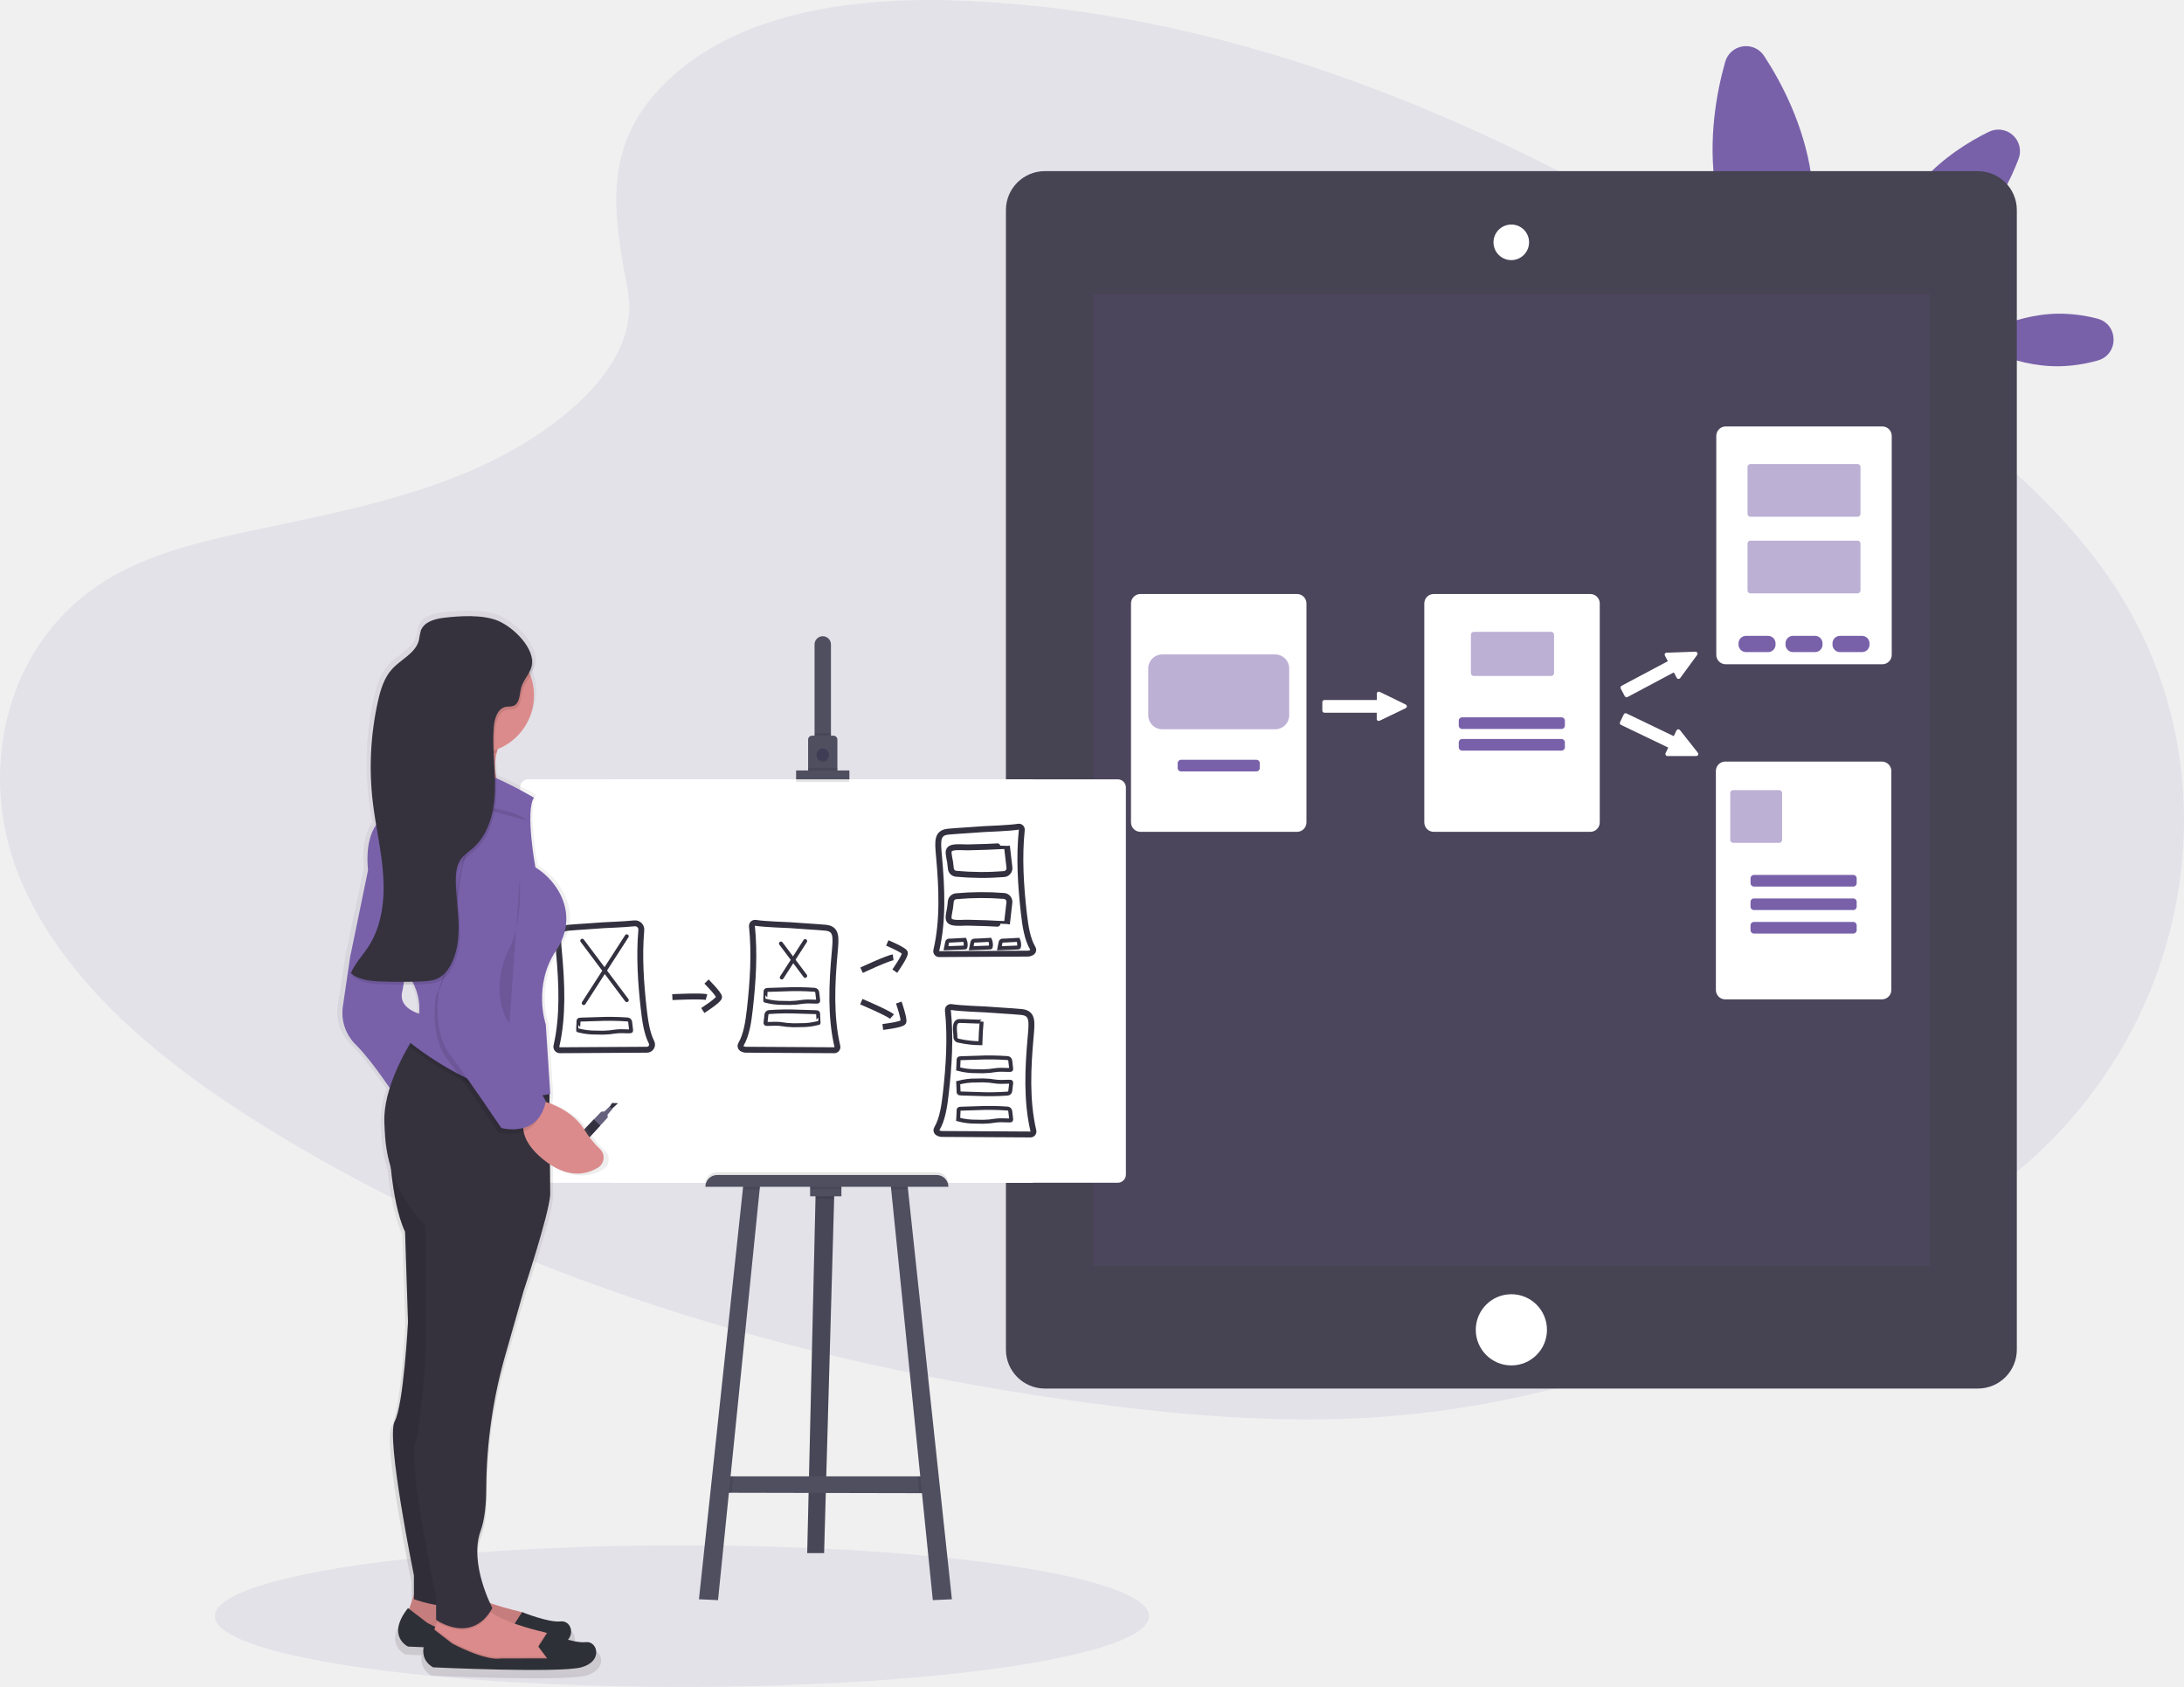
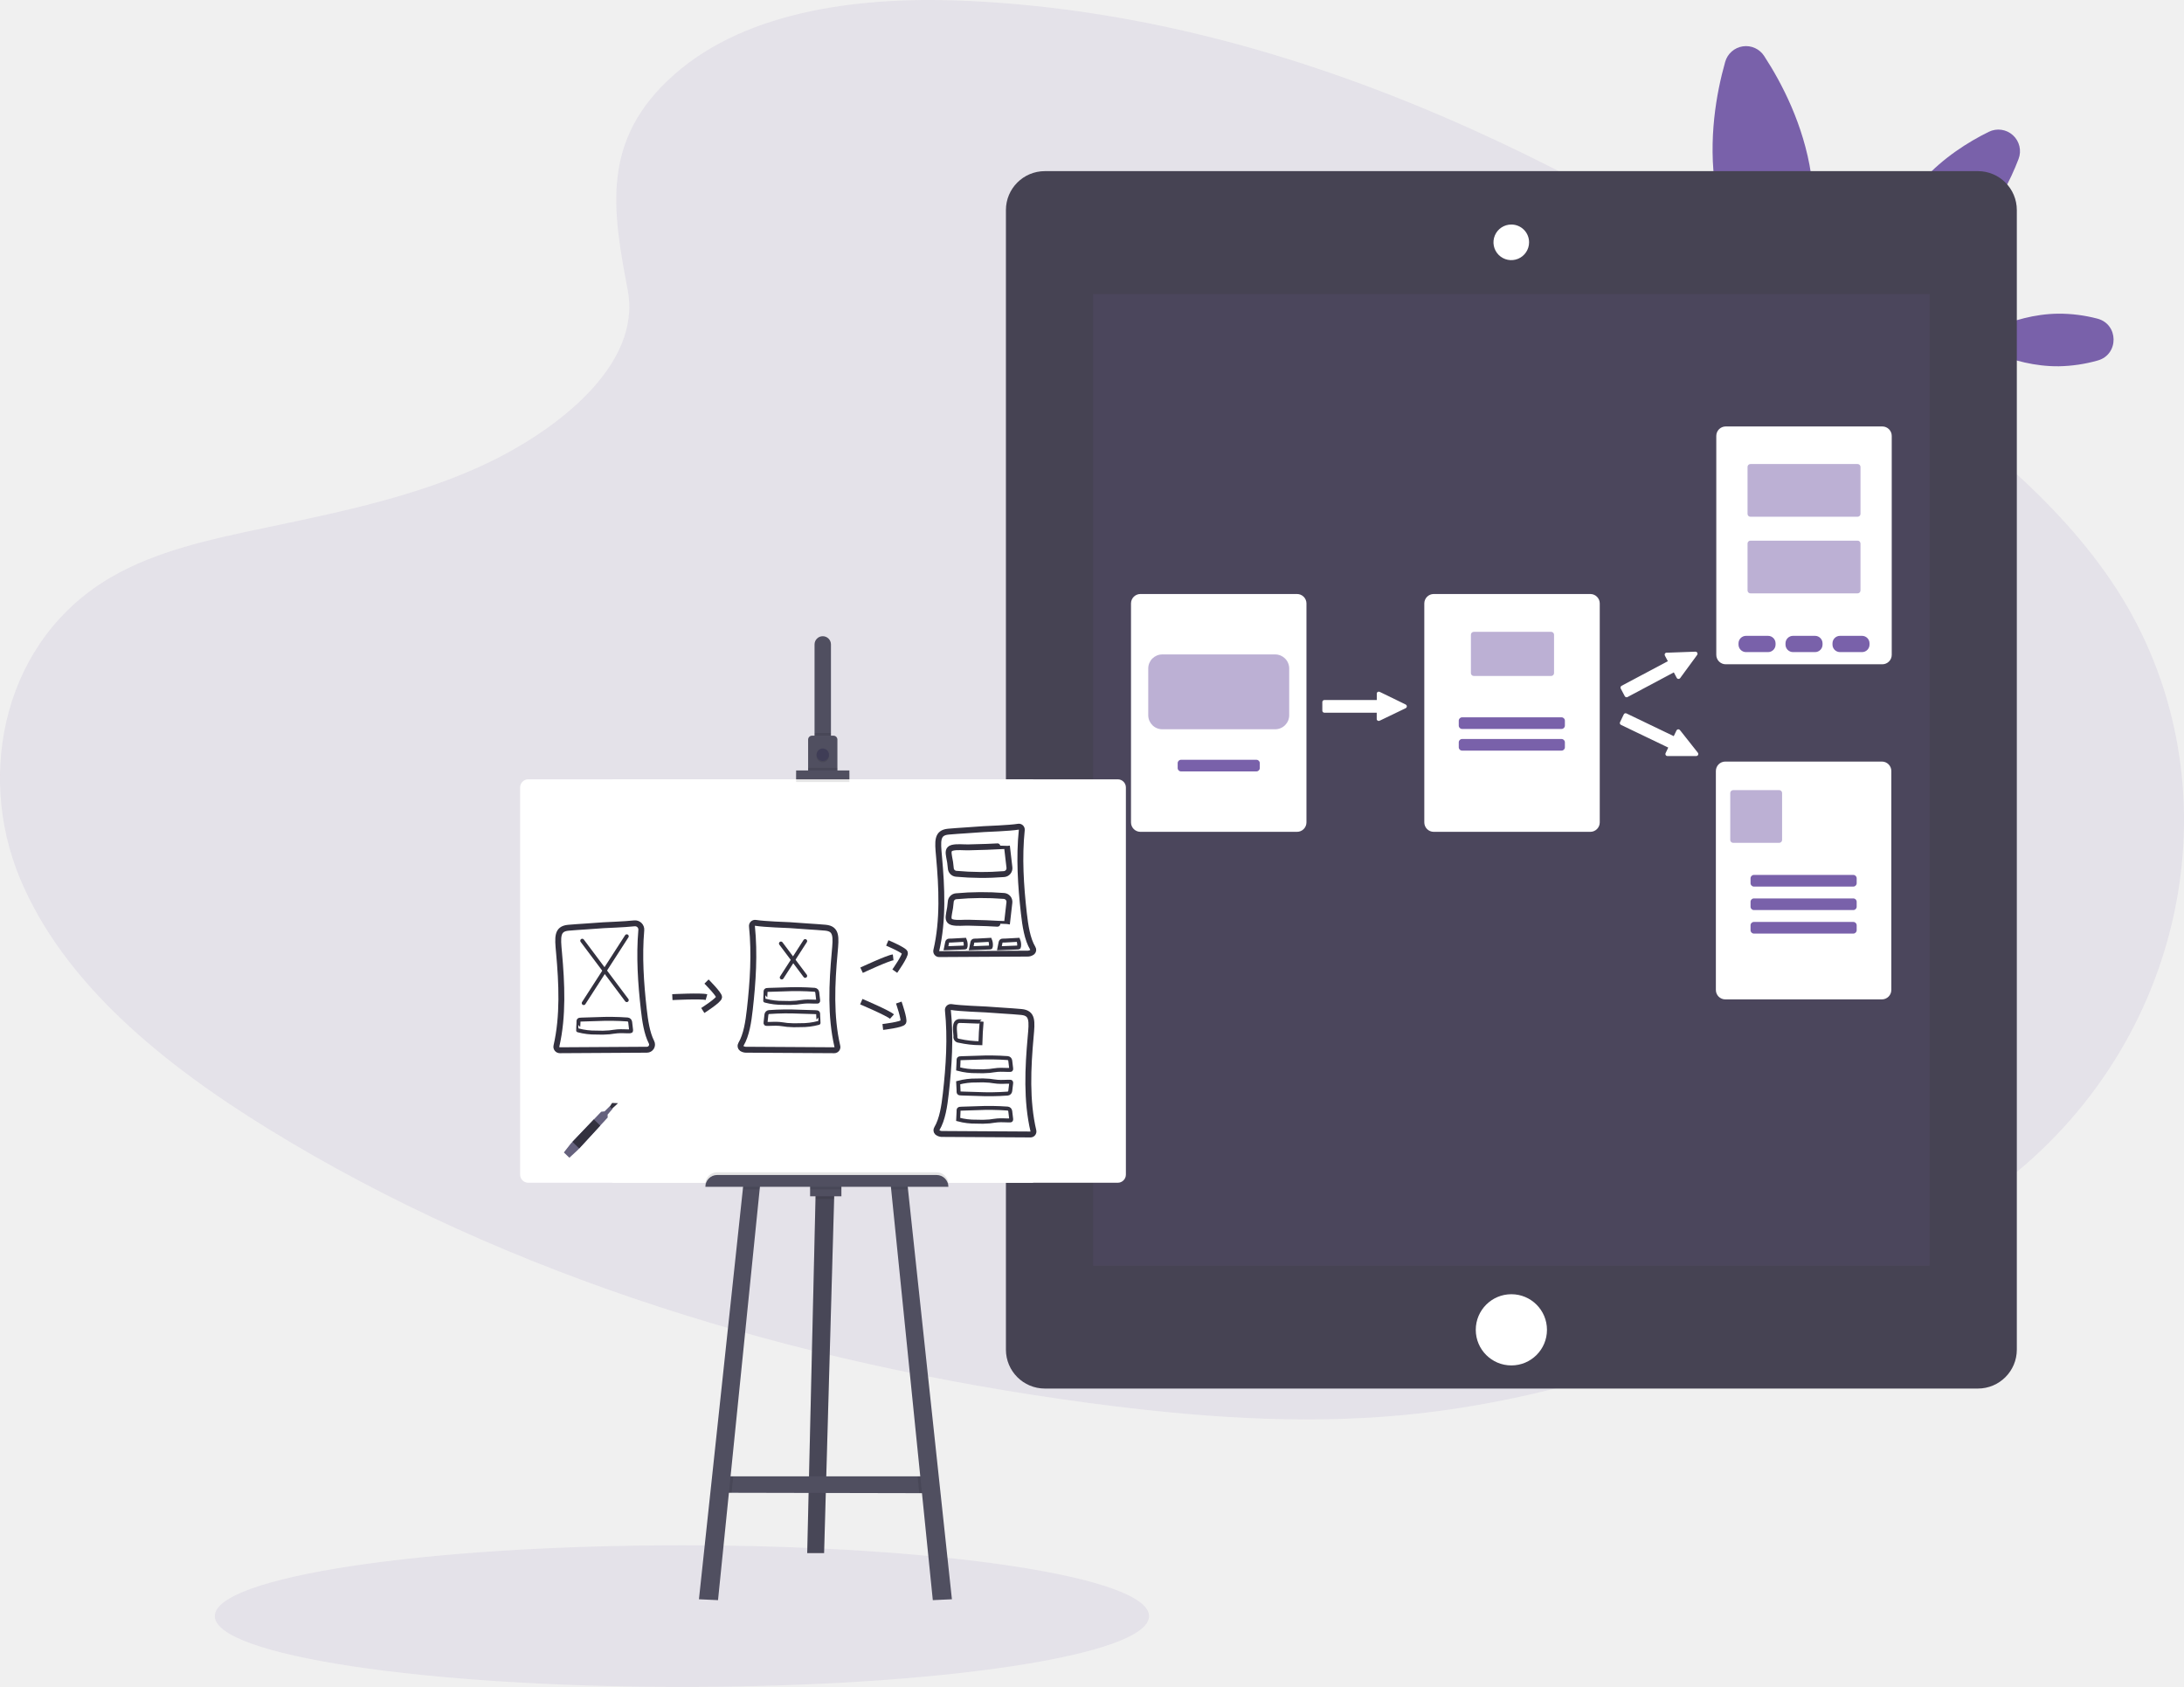
<svg xmlns="http://www.w3.org/2000/svg" id="a6f4e524-a1b8-434a-a0ca-43acb27f4769" data-name="Layer 1" width="1110.46" height="857.68" viewBox="0 0 1110.46 857.68">
  <defs>
    <linearGradient id="ed123d47-1cc8-43ee-8efc-264e01b6d696" x1="2277.26" y1="874.51" x2="2277.26" y2="331.66" gradientTransform="translate(-1992)" gradientUnits="userSpaceOnUse">
      <stop offset="0" stop-color="gray" stop-opacity="0.25" />
      <stop offset="0.54" stop-color="gray" stop-opacity="0.12" />
      <stop offset="1" stop-color="gray" stop-opacity="0.1" />
    </linearGradient>
  </defs>
  <ellipse cx="346.73" cy="821.68" rx="237.5" ry="36" fill="#7961aa" opacity="0.1" />
  <path d="M387.66,59C425.33,25.8,484.47,19,538.31,21.68,707.39,30,860,110.67,992.05,201.94c47.8,33.05,94.86,68.65,125.88,114.16,63.16,92.62,44.42,220.94-43.4,297.24-29.88,26-66.1,45.87-103.28,63.51-66.12,31.37-137.46,56.55-212.5,63.72-53.51,5.11-107.68.95-160.88-6.18-148.64-19.92-294.54-64-416.82-139.37C127.42,562,76.87,520.86,54.76,467.37s-8-121.27,46.81-152.92c22.65-13.1,49.73-19,76.24-24.57,39-8.17,78.68-16.23,113.9-32.84,36.37-17.17,79.44-50.36,72.24-88.34C356.22,127.93,350,92.14,387.66,59Z" transform="translate(-44.77 -21.16)" fill="#7961aa" opacity="0.1" />
  <path d="M965.6,109.62c6.76,44.56-12.05,84.37-12.05,84.37S923.78,161.56,917,117c-3.79-25,.46-48.48,4.92-64.3a11,11,0,0,1,19.89-3C950.78,63.46,961.81,84.63,965.6,109.62Z" transform="translate(-44.77 -21.16)" fill="#7961aa" />
  <path d="M1091.3,180.64a76.91,76.91,0,0,1,19.85,2.51c10.91,2.8,11.08,18.25.23,21.29a77.15,77.15,0,0,1-19.79,2.94c-24.53.27-44.56-12.89-44.56-12.89S1066.77,180.91,1091.3,180.64Z" transform="translate(-44.77 -21.16)" fill="#7961aa" />
  <path d="M1022.32,112.9c-22.83,25.09-27.66,57.88-27.66,57.88s32.18-7.9,55-33c10.58-11.63,17.3-24.91,21.46-35.81A11,11,0,0,0,1056,88.17C1045.48,93.34,1032.9,101.27,1022.32,112.9Z" transform="translate(-44.77 -21.16)" fill="#7961aa" />
  <rect x="511.46" y="87.01" width="514" height="618.97" rx="19.8" fill="#464353" />
  <rect x="555.8" y="149.45" width="425.32" height="494.09" fill="#7961aa" opacity="0.1" />
  <circle cx="768.46" cy="676.12" r="18.1" fill="#fff" />
  <path d="M813.23,152.92a8.55,8.55,0,1,1,8.55-8.55A8.57,8.57,0,0,1,813.23,152.92Z" transform="translate(-44.77 -21.16)" fill="#fff" />
  <path d="M813.23,136.32a8.05,8.05,0,1,1-8.05,8.05,8.06,8.06,0,0,1,8.05-8.05m0-1a9.05,9.05,0,1,0,9,9.05,9,9,0,0,0-9-9.05Z" transform="translate(-44.77 -21.16)" fill="#fff" />
  <rect x="575.56" y="302.51" width="88.21" height="119.92" rx="4.3" fill="#fff" stroke="#fff" stroke-miterlimit="10" />
  <rect x="583.83" y="332.73" width="71.67" height="38.05" rx="7.14" fill="#7961aa" opacity="0.5" />
  <rect x="598.79" y="386.3" width="41.75" height="5.91" rx="1.69" fill="#7961aa" />
  <rect x="724.69" y="302.51" width="88.21" height="119.92" rx="4.3" fill="#fff" stroke="#fff" stroke-miterlimit="10" />
  <rect x="747.89" y="321.24" width="42.27" height="22.44" rx="1.46" fill="#7961aa" opacity="0.5" />
  <rect x="741.71" y="364.71" width="53.96" height="5.91" rx="1.69" fill="#7961aa" />
  <rect x="741.71" y="375.73" width="53.96" height="5.91" rx="1.69" fill="#7961aa" />
  <rect x="873.15" y="217.32" width="88.21" height="119.92" rx="4.3" fill="#fff" stroke="#fff" stroke-miterlimit="10" />
  <rect x="888.54" y="235.93" width="57.43" height="26.8" rx="1.46" fill="#7961aa" opacity="0.5" />
  <rect x="888.54" y="274.88" width="57.43" height="26.8" rx="1.46" fill="#7961aa" opacity="0.5" />
  <rect x="883.95" y="323.28" width="18.84" height="8.27" rx="3.83" fill="#7961aa" />
  <rect x="907.84" y="323.28" width="18.84" height="8.27" rx="3.83" fill="#7961aa" />
  <rect x="931.73" y="323.28" width="18.84" height="8.27" rx="3.83" fill="#7961aa" />
  <rect x="872.94" y="387.7" width="88.21" height="119.92" rx="4.3" fill="#fff" stroke="#fff" stroke-miterlimit="10" />
  <rect x="879.75" y="401.72" width="26.36" height="26.8" rx="1.46" fill="#7961aa" opacity="0.5" />
  <rect x="890.07" y="444.84" width="53.96" height="5.91" rx="1.69" fill="#7961aa" />
  <rect x="890.07" y="456.79" width="53.96" height="5.91" rx="1.69" fill="#7961aa" />
  <rect x="890.07" y="468.74" width="53.96" height="5.91" rx="1.69" fill="#7961aa" />
  <path d="M759.29,380.77l-1.35.65L747,386.68l-1,.47a.54.54,0,0,1-.73-.29.59.59,0,0,1,0-.2v-3.11a.53.53,0,0,0-.53-.53H718.15a.54.54,0,0,1-.54-.53V378.1a.54.54,0,0,1,.54-.53h26.62a.54.54,0,0,0,.53-.54v-3.18a.65.65,0,0,1,0-.2.54.54,0,0,1,.73-.28l1,.47,10.91,5.31,1.35.66A.53.53,0,0,1,759.29,380.77Z" transform="translate(-44.77 -21.16)" fill="#fff" stroke="#fff" stroke-miterlimit="10" />
  <path d="M907.32,353.8l-.88,1.21-7.16,9.76-.63.87a.55.55,0,0,1-.78.09.48.48,0,0,1-.12-.16l-1.46-2.74a.55.55,0,0,0-.73-.23l-23.5,12.51a.53.53,0,0,1-.72-.22L869.28,371a.53.53,0,0,1,.22-.72L893,357.79a.53.53,0,0,0,.22-.72l-1.49-2.81a.35.35,0,0,1-.06-.19.52.52,0,0,1,.51-.59l1.07,0,12.12-.44,1.5-.05A.53.53,0,0,1,907.32,353.8Z" transform="translate(-44.77 -21.16)" fill="#fff" stroke="#fff" stroke-miterlimit="10" />
  <path d="M907.24,405.06h-1.49l-12.11,0h-1.07a.53.53,0,0,1-.53-.57.45.45,0,0,1,.05-.19l1.34-2.81a.53.53,0,0,0-.25-.71l-24-11.52a.54.54,0,0,1-.25-.72l1.9-3.95a.52.52,0,0,1,.71-.25l24,11.53a.55.55,0,0,0,.72-.25l1.38-2.87a.52.52,0,0,1,.89-.1l.67.83,7.53,9.52.93,1.18A.53.53,0,0,1,907.24,405.06Z" transform="translate(-44.77 -21.16)" fill="#fff" stroke="#fff" stroke-miterlimit="10" />
  <polygon points="424.19 606.65 424.11 609.58 419.01 789.65 410.43 789.65 414.64 609.58 414.72 606.2 424.19 606.65" fill="#504f60" />
  <polygon points="424.19 606.65 424.11 609.58 419.01 789.65 410.43 789.65 414.64 609.58 414.72 606.2 424.19 606.65" opacity="0.1" />
  <polygon points="473.84 759.19 467.42 759.17 371.97 758.97 366.89 758.96 369.59 750.61 473.16 750.61 473.84 759.19" fill="#504f60" />
  <polygon points="424.19 606.65 424.11 609.58 414.64 609.58 414.72 606.2 424.19 606.65" opacity="0.1" />
  <rect x="411.9" y="602.25" width="15.91" height="5.98" fill="#504f60" />
  <polygon points="372.82 750.61 371.97 758.97 366.89 758.96 369.59 750.61 372.82 750.61" opacity="0.1" />
  <polygon points="386.52 602.14 386.25 604.73 365.08 813.56 355.38 813.11 377.69 604.73 377.94 602.36 386.52 602.14" fill="#504f60" />
  <polygon points="473.84 759.19 467.42 759.17 466.55 750.61 473.16 750.61 473.84 759.19" opacity="0.1" />
  <polygon points="484 813.11 474.29 813.56 453.12 604.73 452.86 602.14 461.43 602.36 461.68 604.73 484 813.11" fill="#504f60" />
  <rect x="311.38" y="396.23" width="213.91" height="205.11" fill="#fff" />
  <rect x="264.46" y="396.23" width="308" height="205.11" rx="4.13" fill="#fff" />
  <path d="M467.27,348.8v49.53h-8.34V348.8a4.17,4.17,0,1,1,8.34,0Z" transform="translate(-44.77 -21.16)" fill="#504f60" />
  <rect x="414.16" y="372.66" width="8.35" height="4.51" opacity="0.1" />
  <path d="M470.55,397.2v16.36H455.66V397.2a2,2,0,0,1,2-2h10.83A2,2,0,0,1,470.55,397.2Z" transform="translate(-44.77 -21.16)" fill="#504f60" />
  <circle cx="418.33" cy="384.39" r="3.16" opacity="0.1" />
  <circle cx="418.33" cy="383.71" r="3.16" fill="#3f3d56" />
  <rect x="410.89" y="390.37" width="14.89" height="2.03" opacity="0.1" />
  <rect x="404.79" y="393.08" width="27.08" height="4.51" opacity="0.1" />
  <rect x="404.79" y="391.72" width="27.08" height="4.51" fill="#504f60" />
  <path d="M364.63,596H476.21a6,6,0,0,1,6,6v0a0,0,0,0,1,0,0H358.65a0,0,0,0,1,0,0v0A6,6,0,0,1,364.63,596Z" opacity="0.1" />
  <polygon points="377.94 602.36 386.52 602.14 386.25 604.73 377.69 604.73 377.94 602.36" opacity="0.1" />
  <rect x="411.9" y="602.25" width="15.91" height="2.48" opacity="0.1" />
  <polygon points="461.68 604.73 453.12 604.73 452.86 602.14 461.43 602.36 461.68 604.73" opacity="0.1" />
  <path d="M364.63,597.4H476.21a6,6,0,0,1,6,6v0a0,0,0,0,1,0,0H358.65a0,0,0,0,1,0,0v0a6,6,0,0,1,6-6Z" fill="#504f60" />
  <path d="M562.59,441.48a1.49,1.49,0,0,1,1.71,1.64c-1.45,14-.52,28.34,1.05,42.31.73,6.39,1.72,13.15,4.55,17.89a1.51,1.51,0,0,1-.2,1.86,4,4,0,0,1-2.78.83l-44.63.25a1.49,1.49,0,0,1-1.46-1.84c3.59-15.3,2.82-32,1.38-47.87-.71-7.81-1.12-12,4.71-12.55,6-.54,12-.79,18-1.29C546.36,442.59,557.9,442.25,562.59,441.48Z" transform="translate(-44.77 -21.16)" fill="#fff" stroke="#33313f" stroke-miterlimit="10" stroke-width="3" />
  <path d="M528.44,533.17a1.49,1.49,0,0,0-1.71,1.64c1.45,14,.52,28.34-1.06,42.31-.72,6.39-1.71,13.15-4.54,17.9a1.49,1.49,0,0,0,.2,1.85,4,4,0,0,0,2.78.83l44.63.26a1.51,1.51,0,0,0,1.46-1.85c-3.59-15.3-2.82-32-1.38-47.87.71-7.81,1.12-12-4.71-12.55s-12-.79-18-1.29C544.67,534.28,533.13,533.94,528.44,533.17Z" transform="translate(-44.77 -21.16)" fill="#fff" stroke="#33313f" stroke-miterlimit="10" stroke-width="3" />
  <path d="M541.55,558.93a132.37,132.37,0,0,1,15.56.19,1.47,1.47,0,0,1,1.32,1.3l.49,4.09a.58.58,0,0,1-.12.53.55.55,0,0,1-.38.1c-2.18.06-4.36-.19-6.53,0-1.35.11-2.69.37-4,.52a47.75,47.75,0,0,1-6.66.12,33.56,33.56,0,0,1-9.27-1.14s.18-3.39.18-3.71c0-1.58-.05-1.72,1.58-1.76Z" transform="translate(-44.77 -21.16)" fill="none" stroke="#33313f" stroke-linecap="round" stroke-miterlimit="10" stroke-width="2" />
  <path d="M541.55,577.37a130.24,130.24,0,0,0,15.56-.2,1.47,1.47,0,0,0,1.32-1.3l.49-4.08a.6.6,0,0,0-.12-.54.55.55,0,0,0-.38-.1c-2.18-.06-4.36.2-6.53,0-1.35-.1-2.69-.36-4-.51a46.26,46.26,0,0,0-6.66-.12,33.56,33.56,0,0,0-9.27,1.14s.18,3.38.18,3.71c0,1.58-.05,1.71,1.58,1.76Z" transform="translate(-44.77 -21.16)" fill="none" stroke="#33313f" stroke-linecap="round" stroke-miterlimit="10" stroke-width="2" />
  <path d="M541.55,584.59a130.24,130.24,0,0,1,15.56.2,1.47,1.47,0,0,1,1.32,1.3l.49,4.08a.6.6,0,0,1-.12.54.55.55,0,0,1-.38.1c-2.18.06-4.36-.2-6.53,0-1.35.1-2.69.37-4,.52a47.75,47.75,0,0,1-6.66.11,33.55,33.55,0,0,1-9.27-1.13s.18-3.39.18-3.72c0-1.58-.05-1.71,1.58-1.75Z" transform="translate(-44.77 -21.16)" fill="none" stroke="#33313f" stroke-linecap="round" stroke-miterlimit="10" stroke-width="2" />
  <path d="M548.12,499a6.61,6.61,0,0,1,.44,3.48.52.52,0,0,1-.07.27.54.54,0,0,1-.42.15l-9.5.37s.53-2.8.6-3c.33-1.14,1.16-.84,2.23-.9Z" transform="translate(-44.77 -21.16)" fill="#fff" stroke="#33313f" stroke-linecap="round" stroke-miterlimit="10" stroke-width="2" />
  <path d="M562.47,499a6.61,6.61,0,0,1,.43,3.48.51.51,0,0,1-.06.27.56.56,0,0,1-.42.15l-9.51.37s.54-2.8.61-3c.32-1.14,1.15-.84,2.23-.9Z" transform="translate(-44.77 -21.16)" fill="#fff" stroke="#33313f" stroke-linecap="round" stroke-miterlimit="10" stroke-width="2" />
  <path d="M556.74,451.26l1.28,11a3,3,0,0,1-2.73,3.31,142.81,142.81,0,0,1-24.38-.16,3,3,0,0,1-2.71-2.86,42.69,42.69,0,0,0-.86-5.83c-.33-2-.69-3.93,1.67-4.52s5.59-.17,8.17-.22q4.64-.09,9.25-.26C547.29,451.72,556.74,451.21,556.74,451.26Z" transform="translate(-44.77 -21.16)" fill="none" stroke="#33313f" stroke-miterlimit="10" stroke-width="3" />
  <path d="M556.74,491,558,480a3,3,0,0,0-2.73-3.31,143.84,143.84,0,0,0-24.38.15,3,3,0,0,0-2.71,2.87,42.69,42.69,0,0,1-.86,5.83c-.33,2-.69,3.93,1.67,4.52s5.59.17,8.17.22c3.09.06,6.17.14,9.25.26C547.29,490.57,556.74,491.08,556.74,491Z" transform="translate(-44.77 -21.16)" fill="none" stroke="#33313f" stroke-miterlimit="10" stroke-width="3" />
  <path d="M543.89,540.57q-.5,5.49-.63,11a52.07,52.07,0,0,1-10.91-1.25,1.93,1.93,0,0,1-1.79-2.36c-.07-2.28-1.27-7.37,1.94-7.69C533.46,540.17,543.88,540.75,543.89,540.57Z" transform="translate(-44.77 -21.16)" fill="none" stroke="#33313f" stroke-linecap="round" stroke-miterlimit="10" stroke-width="2" />
  <path d="M367.32,490.61a3.19,3.19,0,0,1,3.52,3.47c-1.15,13.31-.24,26.94,1.26,40.21.67,5.9,1.56,12.11,3.92,16.76a2.62,2.62,0,0,1-2.32,3.82h0l-44.28.26a1.76,1.76,0,0,1-1.73-2.14c3.51-15.22,2.74-31.84,1.31-47.58-.72-7.81-1.12-12,4.7-12.55,6-.53,12-.78,17.95-1.29C352.92,491.47,362,491.19,367.32,490.61Z" transform="translate(-44.77 -21.16)" fill="#fff" stroke="#33313f" stroke-linecap="round" stroke-miterlimit="10" stroke-width="3" />
  <path d="M428.92,490.36a1.59,1.59,0,0,0-1.82,1.76c1.43,13.93.5,28.25-1.07,42.17-.72,6.39-1.71,13.12-4.53,17.87a1.58,1.58,0,0,0,.42,2.07,4.19,4.19,0,0,0,2.54.64l44.51.26a1.6,1.6,0,0,0,1.55-2c-3.55-15.27-2.79-31.95-1.35-47.75.71-7.81,1.12-12-4.7-12.55-6-.53-12-.78-18-1.29C445,491.45,433.7,491.12,428.92,490.36Z" transform="translate(-44.77 -21.16)" fill="#fff" stroke="#33313f" stroke-miterlimit="10" stroke-width="3" />
  <line x1="296.04" y1="478.29" x2="318.68" y2="508.49" fill="#fff" stroke="#33313f" stroke-linecap="round" stroke-miterlimit="10" stroke-width="2" />
  <line x1="318.68" y1="476.03" x2="296.79" y2="510" fill="#fff" stroke="#33313f" stroke-linecap="round" stroke-miterlimit="10" stroke-width="2" />
  <line x1="397.07" y1="479.71" x2="409.4" y2="496.16" fill="#fff" stroke="#33313f" stroke-linecap="round" stroke-miterlimit="10" stroke-width="2" />
  <line x1="409.4" y1="478.47" x2="397.48" y2="496.98" fill="#fff" stroke="#33313f" stroke-linecap="round" stroke-miterlimit="10" stroke-width="2" />
  <path d="M348.29,539.3a132.56,132.56,0,0,1,15.57.19,1.49,1.49,0,0,1,1.32,1.3l.48,4.09a.63.63,0,0,1-.11.54.7.7,0,0,1-.38.1c-2.18.06-4.37-.2-6.54,0-1.35.1-2.68.36-4,.51a47.72,47.72,0,0,1-6.66.12,33.44,33.44,0,0,1-9.26-1.14c-.06,0,.18-3.38.18-3.71,0-1.58-.06-1.71,1.57-1.76Z" transform="translate(-44.77 -21.16)" fill="none" stroke="#33313f" stroke-linecap="round" stroke-miterlimit="10" stroke-width="2" />
  <path d="M443.41,524.2a130.43,130.43,0,0,1,15.57.2,1.47,1.47,0,0,1,1.32,1.3l.48,4.08a.63.63,0,0,1-.11.54.56.56,0,0,1-.38.1c-2.18.06-4.37-.2-6.54,0-1.35.1-2.68.37-4,.51a46.26,46.26,0,0,1-6.66.12,33.56,33.56,0,0,1-9.27-1.14c-.05,0,.18-3.38.18-3.71,0-1.58-.05-1.71,1.58-1.76Z" transform="translate(-44.77 -21.16)" fill="none" stroke="#33313f" stroke-linecap="round" stroke-miterlimit="10" stroke-width="2" />
  <path d="M451.34,535.53a132.39,132.39,0,0,0-15.56.19,1.47,1.47,0,0,0-1.32,1.3L434,541.1a.57.57,0,0,0,.11.54.55.55,0,0,0,.38.1c2.18.06,4.36-.19,6.54,0,1.35.1,2.68.37,4,.52a49.33,49.33,0,0,0,6.66.12,33.47,33.47,0,0,0,9.27-1.14c.05,0-.18-3.39-.18-3.71,0-1.59.06-1.72-1.57-1.76Z" transform="translate(-44.77 -21.16)" fill="none" stroke="#33313f" stroke-linecap="round" stroke-miterlimit="10" stroke-width="2" />
  <path d="M386.63,528.13s14.71-.75,17.35,0" transform="translate(-44.77 -21.16)" fill="none" stroke="#33313f" stroke-miterlimit="10" stroke-width="3" />
  <path d="M404,520.21s6.41,6.41,6.41,7.92-8.3,6.79-8.3,6.79" transform="translate(-44.77 -21.16)" fill="none" stroke="#33313f" stroke-miterlimit="10" stroke-width="3" />
  <path d="M482.84,514.45s13.33-6.24,16.06-6.54" transform="translate(-44.77 -21.16)" fill="none" stroke="#33313f" stroke-miterlimit="10" stroke-width="3" />
  <path d="M495.92,500.58s8.35,3.52,8.92,4.91-5.12,9.42-5.12,9.42" transform="translate(-44.77 -21.16)" fill="none" stroke="#33313f" stroke-miterlimit="10" stroke-width="3" />
  <path d="M482.7,530.43s13.55,5.75,15.6,7.59" transform="translate(-44.77 -21.16)" fill="none" stroke="#33313f" stroke-miterlimit="10" stroke-width="3" />
  <path d="M501.76,530.89s3,8.57,2.3,9.93-10.43,2.48-10.43,2.48" transform="translate(-44.77 -21.16)" fill="none" stroke="#33313f" stroke-miterlimit="10" stroke-width="3" />
  <path d="M535.29,499a6.61,6.61,0,0,1,.43,3.48.51.51,0,0,1-.06.27.56.56,0,0,1-.42.15l-9.51.37s.54-2.8.61-3c.32-1.14,1.16-.84,2.23-.9Z" transform="translate(-44.77 -21.16)" fill="#fff" stroke="#33313f" stroke-linecap="round" stroke-miterlimit="10" stroke-width="2" />
  <polygon points="310.87 564.02 314.23 560.89 311.23 560.77 309.66 563.18 310.87 564.02" fill="#33313f" />
  <polygon points="286.7 585.94 290.26 581.37 291.05 580.55 301.95 569.13 305.66 565.25 307.4 565.04 309.9 562.56 311.37 563.85 308.94 566.69 308.98 568.18 305.19 572.29 294.49 583.91 293.8 584.65 289.5 588.63 286.7 585.94" fill="#65617d" />
  <polygon points="291.05 580.55 301.95 569.13 305.19 572.29 294.49 583.91 291.05 580.55" fill="#33313f" />
-   <path d="M352.27,606.11a48,48,0,0,1-8.19-10c-4.8-7.48-12.82-11.52-18.32-13.53l0-2.43.34-.07-.15-2.26.15,0-.39-6v-.05h0L323.73,542s-7.05-19.85,5.48-38.16.78-35.87-11-42.74c0,0-5.48-29-.78-35.87a203.68,203.68,0,0,0-19.68-9.95c-.11-.36-.2-.72-.29-1.1-.13-2.7-.3-5.4-.45-8.1a29.47,29.47,0,0,1,.77-4.16c.15-.57.32-1.14.5-1.73a29.78,29.78,0,0,0,19.15-27.61,29,29,0,0,0-1.86-10.24A12.87,12.87,0,0,0,317,359c.75-3.09-.1-6.39-1.86-9.52C312,342.7,304.17,336.35,298.49,334c-8.14-3.3-20.39-2.52-28.87-1.5-4.76.57-10.19,2.16-11.91,6.52-.63,1.6-.64,3.37-1.08,5-1.78,6.66-9.47,9.76-14.22,14.86-4.2,4.5-6,10.59-7.4,16.52a151.21,151.21,0,0,0-2.75,51.85c.48,4,1.12,7.95,1.8,11.91-2.86,4-5.44,11.07-4.26,23.35l-9.4,44.26-3.91,25.95s-2.35,10.68,7,19.84c6,5.84,13.25,15.71,17.72,22.1a52.45,52.45,0,0,0-2.85,17.59c.1,2.72.25,5.35.44,7.85a69.33,69.33,0,0,0,3,15.64c1.1,10.66,3.27,24.29,7.52,33l1.56,46.55s-2.35,42.74-7,51.13,10.17,79.37,10.17,79.37v9.92l-2.5,7.34-.63-.47c-11.74,14.5,0,19.84,0,19.84s3.2.15,8.31.35a9.36,9.36,0,0,0,5,10.34s66.53,3.05,78.28,0,8.61-13.74,2.34-13c-2.39.3-5.92-.33-9.37-1.22,3.65-4.25.73-10-3.93-9.46-6.26.76-20.35-4.78-20.35-4.78l-.07.09a10.5,10.5,0,0,0-1.38-.42,156.67,156.67,0,0,1-15.49-4.33c-3-6.43-10-23.71-5-37.11,2.26-6.06,3-14.12,3-21.94a249,249,0,0,1,10.31-69.66l9.39-32s13.31-38.93,14.09-49.61L326,614.13c11,7,19.75,4.9,25.33,1.63A6,6,0,0,0,352.27,606.11Zm-104.47-81c.27-1.12.49-2.34.68-3.63,1.84,0,3.69,0,5.53-.06a28.17,28.17,0,0,1,2.78,15C252.55,535.11,246.21,531.9,247.8,525.16Z" transform="translate(-44.77 -21.16)" fill="url(#ed123d47-1cc8-43ee-8efc-264e01b6d696)" />
-   <path d="M255.24,832l-3,9,9.79,9.79,32.39,7.53,23.35-2.26-1.51-8.29h0a10,10,0,0,0-7.42-7.29c-9.6-2.26-27.9-7.4-31.75-14.55Z" transform="translate(-44.77 -21.16)" fill="#db8b8b" />
-   <path d="M255.24,832l-3,9,9.79,9.79,32.39,7.53,23.35-2.26-1.51-8.29h0a10,10,0,0,0-7.42-7.29c-9.6-2.26-27.9-7.4-31.75-14.55Z" transform="translate(-44.77 -21.16)" opacity="0.1" />
-   <path d="M310.23,853.8l-4.52-6,4.52-7s13.55,5.47,19.58,4.72,9,9.79-2.26,12.8-75.32,0-75.32,0-11.3-5.27,0-19.58l9.79,7.53s16.57,9,24.86,7.53Z" transform="translate(-44.77 -21.16)" fill="#2e3037" />
-   <path d="M330.56,866.61l-23.35,2.26-32.39-7.54L265,851.54l.8-2.39,1.12-3.36,1.1-3.29,21.84-6a13.5,13.5,0,0,0,4.43,4.43c7.09,4.85,19.84,8.36,27.32,10.11.31.08.63.17.93.28a9.92,9.92,0,0,1,6.49,7Z" transform="translate(-44.77 -21.16)" fill="#db8b8b" />
-   <path d="M330.56,866.61l-23.35,2.26-32.39-7.54L265,851.54l.8-2.39,9,6.91s16.58,9,24.86,7.53H323l-4.52-6,4.06-6.27a9.92,9.92,0,0,1,6.49,7Z" transform="translate(-44.77 -21.16)" opacity="0.1" />
-   <path d="M323,864.35l-4.52-6,4.52-7s13.56,5.47,19.58,4.72,9,9.79-2.25,12.81-75.33,0-75.33,0-11.3-5.28,0-19.59l9.79,7.53s16.58,9,24.86,7.54Z" transform="translate(-44.77 -21.16)" fill="#2e3037" />
-   <path d="M304.2,427.48s-36.15,3.76-30.88-11.3a27,27,0,0,0,1.11-13.3,36.91,36.91,0,0,0-6.38-15.32l33.89,5.27a42.32,42.32,0,0,0-4.59,10.88C293.31,419.7,304.2,427.48,304.2,427.48Z" transform="translate(-44.77 -21.16)" fill="#db8b8b" />
-   <path d="M242.44,599.21s.75,32.39,8.28,48.21l1.51,45.94s-2.26,42.19-6.78,50.47,9.79,78.34,9.79,78.34v12.05s24.1,9,30.88-1.51l-6.78-89.63,3-124.28Z" transform="translate(-44.77 -21.16)" fill="#35323e" />
-   <path d="M242.43,599.21s.75,32.39,8.28,48.21l1.51,45.94s-2.26,42.19-6.78,50.47,9.79,78.34,9.79,78.34v12.05s24.1,9,30.88-1.51l-6.78-89.63,3-124.28Z" transform="translate(-44.77 -21.16)" opacity="0.1" />
-   <path d="M227.37,495.27l-4.52,12.05-3.76,25.61a22.65,22.65,0,0,0,6.78,19.58c9,9,21.09,27.87,21.09,27.87l14.31-42.93s-14.31-2.26-12-12.05,1.5-27.87,1.5-27.87Z" transform="translate(-44.77 -21.16)" fill="#7961aa" />
-   <path d="M294.32,840.91c-9.67,15.21-24.7,6.59-27.37,4.88l1.1-3.29,21.84-6A13.5,13.5,0,0,0,294.32,840.91Z" transform="translate(-44.77 -21.16)" opacity="0.1" />
-   <path d="M324.54,628.59c-.76,10.54-13.56,49-13.56,49l-9,31.61A251.29,251.29,0,0,0,292,777.92c0,7.71-.71,15.67-2.88,21.65-6,16.57,6,39.17,6,39.17-10.54,18.83-28.62,6-28.62,6v-12S252.23,767.18,256,754.38s5.28-47.46,5.28-47.46V644.41a70.9,70.9,0,0,1-20.67-45c-.18-2.47-.33-5.06-.42-7.75-.61-17,11-36.92,15.54-44,1.1-1.72,1.78-2.68,1.78-2.68L324,571.36l.15.06,0,2.57,0,5.7Z" transform="translate(-44.77 -21.16)" fill="#35323e" />
-   <path d="M301.94,392.83a42.32,42.32,0,0,0-4.59,10.88,29.42,29.42,0,0,1-22.92-.83,36.91,36.91,0,0,0-6.38-15.32Z" transform="translate(-44.77 -21.16)" opacity="0.1" />
-   <circle cx="242.11" cy="353.59" r="29.38" fill="#db8b8b" />
-   <path d="M324.54,579.63l-.33.06C292.63,586.18,253,553.27,253,553.27a38,38,0,0,0,2.74-5.61c1.1-1.72,1.78-2.68,1.78-2.68L324,571.36l.17,2.63Z" transform="translate(-44.77 -21.16)" opacity="0.1" />
-   <path d="M316.25,426.73s-42.18-25.61-55.74-15.07l-18.83,24.1s-12.05,3.77-9.79,27.87l-9,43.69L250,514.1s15.82,15.06,3,36.91c0,0,39.92,33.14,71.56,26.36L322.28,542s-6.78-19.59,5.27-37.66.75-35.4-10.54-42.18C317,462.13,311.73,433.5,316.25,426.73Z" transform="translate(-44.77 -21.16)" fill="#7961aa" />
-   <path d="M318.51,580.38s15.82,3,23.35,15.07a46.86,46.86,0,0,0,7.89,9.85,6,6,0,0,1-.94,9.52c-6,3.6-15.72,5.81-28-4.31C299.68,593.19,318.51,580.38,318.51,580.38Z" transform="translate(-44.77 -21.16)" fill="#db8b8b" />
-   <path d="M295.16,441s-15.06-1.51-18.83,37.66-9.79,48.2-9.79,48.2-3.77,20.34,5.27,32.39S298.17,597,298.17,597s18.84,5.28,22.6-13.56l-23.35-43.68s-3.76-15.07,5.27-25.61S318.51,433.5,295.16,441Z" transform="translate(-44.77 -21.16)" opacity="0.1" />
-   <path d="M296.67,438.78s-15.07-1.51-18.83,37.66-9.79,48.2-9.79,48.2S264.28,545,273.32,557s26.36,37.66,26.36,37.66,18.83,5.28,22.6-13.55l-23.35-43.69s-3.77-15.07,5.27-25.61S320,431.24,296.67,438.78Z" transform="translate(-44.77 -21.16)" fill="#7961aa" />
-   <path d="M309.1,467s1.5,23.35-5.28,36.16-6.78,29.37,0,38.41" transform="translate(-44.77 -21.16)" opacity="0.1" />
-   <path d="M312.86,438.4s-6-6-23.35-6.78-24.85-6-24.85-6" transform="translate(-44.77 -21.16)" opacity="0.1" />
-   <path d="M271,336.79c-4.58.56-9.81,2.13-11.46,6.44-.61,1.58-.62,3.32-1.05,5-1.71,6.58-9.11,9.64-13.68,14.67-4,4.44-5.81,10.45-7.12,16.3A153.13,153.13,0,0,0,235,430.34c1.47,12.49,4.47,24.78,5.32,37.33s-.7,25.75-7.56,36.29c-3,4.54-6.84,8.52-8.93,13.51,4.32,3.5,10.28,4,15.84,4.19q9.72.33,19.44,0c3.4-.12,6.95-.34,9.88-2.06a15.31,15.31,0,0,0,5.19-5.56c3.7-6.29,4.64-13.85,4.48-21.15s-1.31-14.55-1.45-21.85c-.07-4,.24-8.2,2.53-11.46,1.65-2.35,4.16-3.93,6.31-5.84,8.07-7.14,10.83-18.6,11.1-29.37s-1.5-21.56-.59-32.29c.35-4.21,1.92-9.25,6.06-10.07,1.3-.26,2.69,0,3.93-.5,3.32-1.27,3-5.95,3.94-9.37,1.07-3.85,4.35-6.82,5.27-10.7,2.17-9.11-9.43-20-17-23.16C290.91,335,279.12,335.79,271,336.79Z" transform="translate(-44.77 -21.16)" opacity="0.1" />
-   <path d="M270.21,335.29c-4.58.56-9.81,2.13-11.46,6.43a46,46,0,0,0-1,5c-1.71,6.58-9.12,9.64-13.69,14.68-4,4.43-5.81,10.44-7.12,16.3a153.33,153.33,0,0,0-2.64,51.17c1.47,12.49,4.47,24.79,5.31,37.33s-.69,25.75-7.55,36.29c-3,4.54-6.84,8.52-8.93,13.51,4.32,3.51,10.28,4,15.84,4.19q9.72.33,19.44,0c3.4-.12,6.95-.33,9.88-2.06a15.13,15.13,0,0,0,5.18-5.56c3.71-6.29,4.64-13.85,4.49-21.15s-1.32-14.55-1.45-21.85c-.07-4,.24-8.2,2.52-11.45,1.66-2.36,4.17-3.94,6.32-5.84,8.06-7.15,10.83-18.61,11.1-29.38s-1.51-21.56-.6-32.29c.36-4.2,1.93-9.25,6.06-10.06,1.31-.26,2.7,0,3.94-.51,3.32-1.27,3-5.94,3.94-9.37,1.06-3.85,4.34-6.81,5.27-10.69,2.17-9.12-9.43-20-17-23.17C290.15,333.51,278.37,334.28,270.21,335.29Z" transform="translate(-44.77 -21.16)" fill="#35323e" />
</svg>
